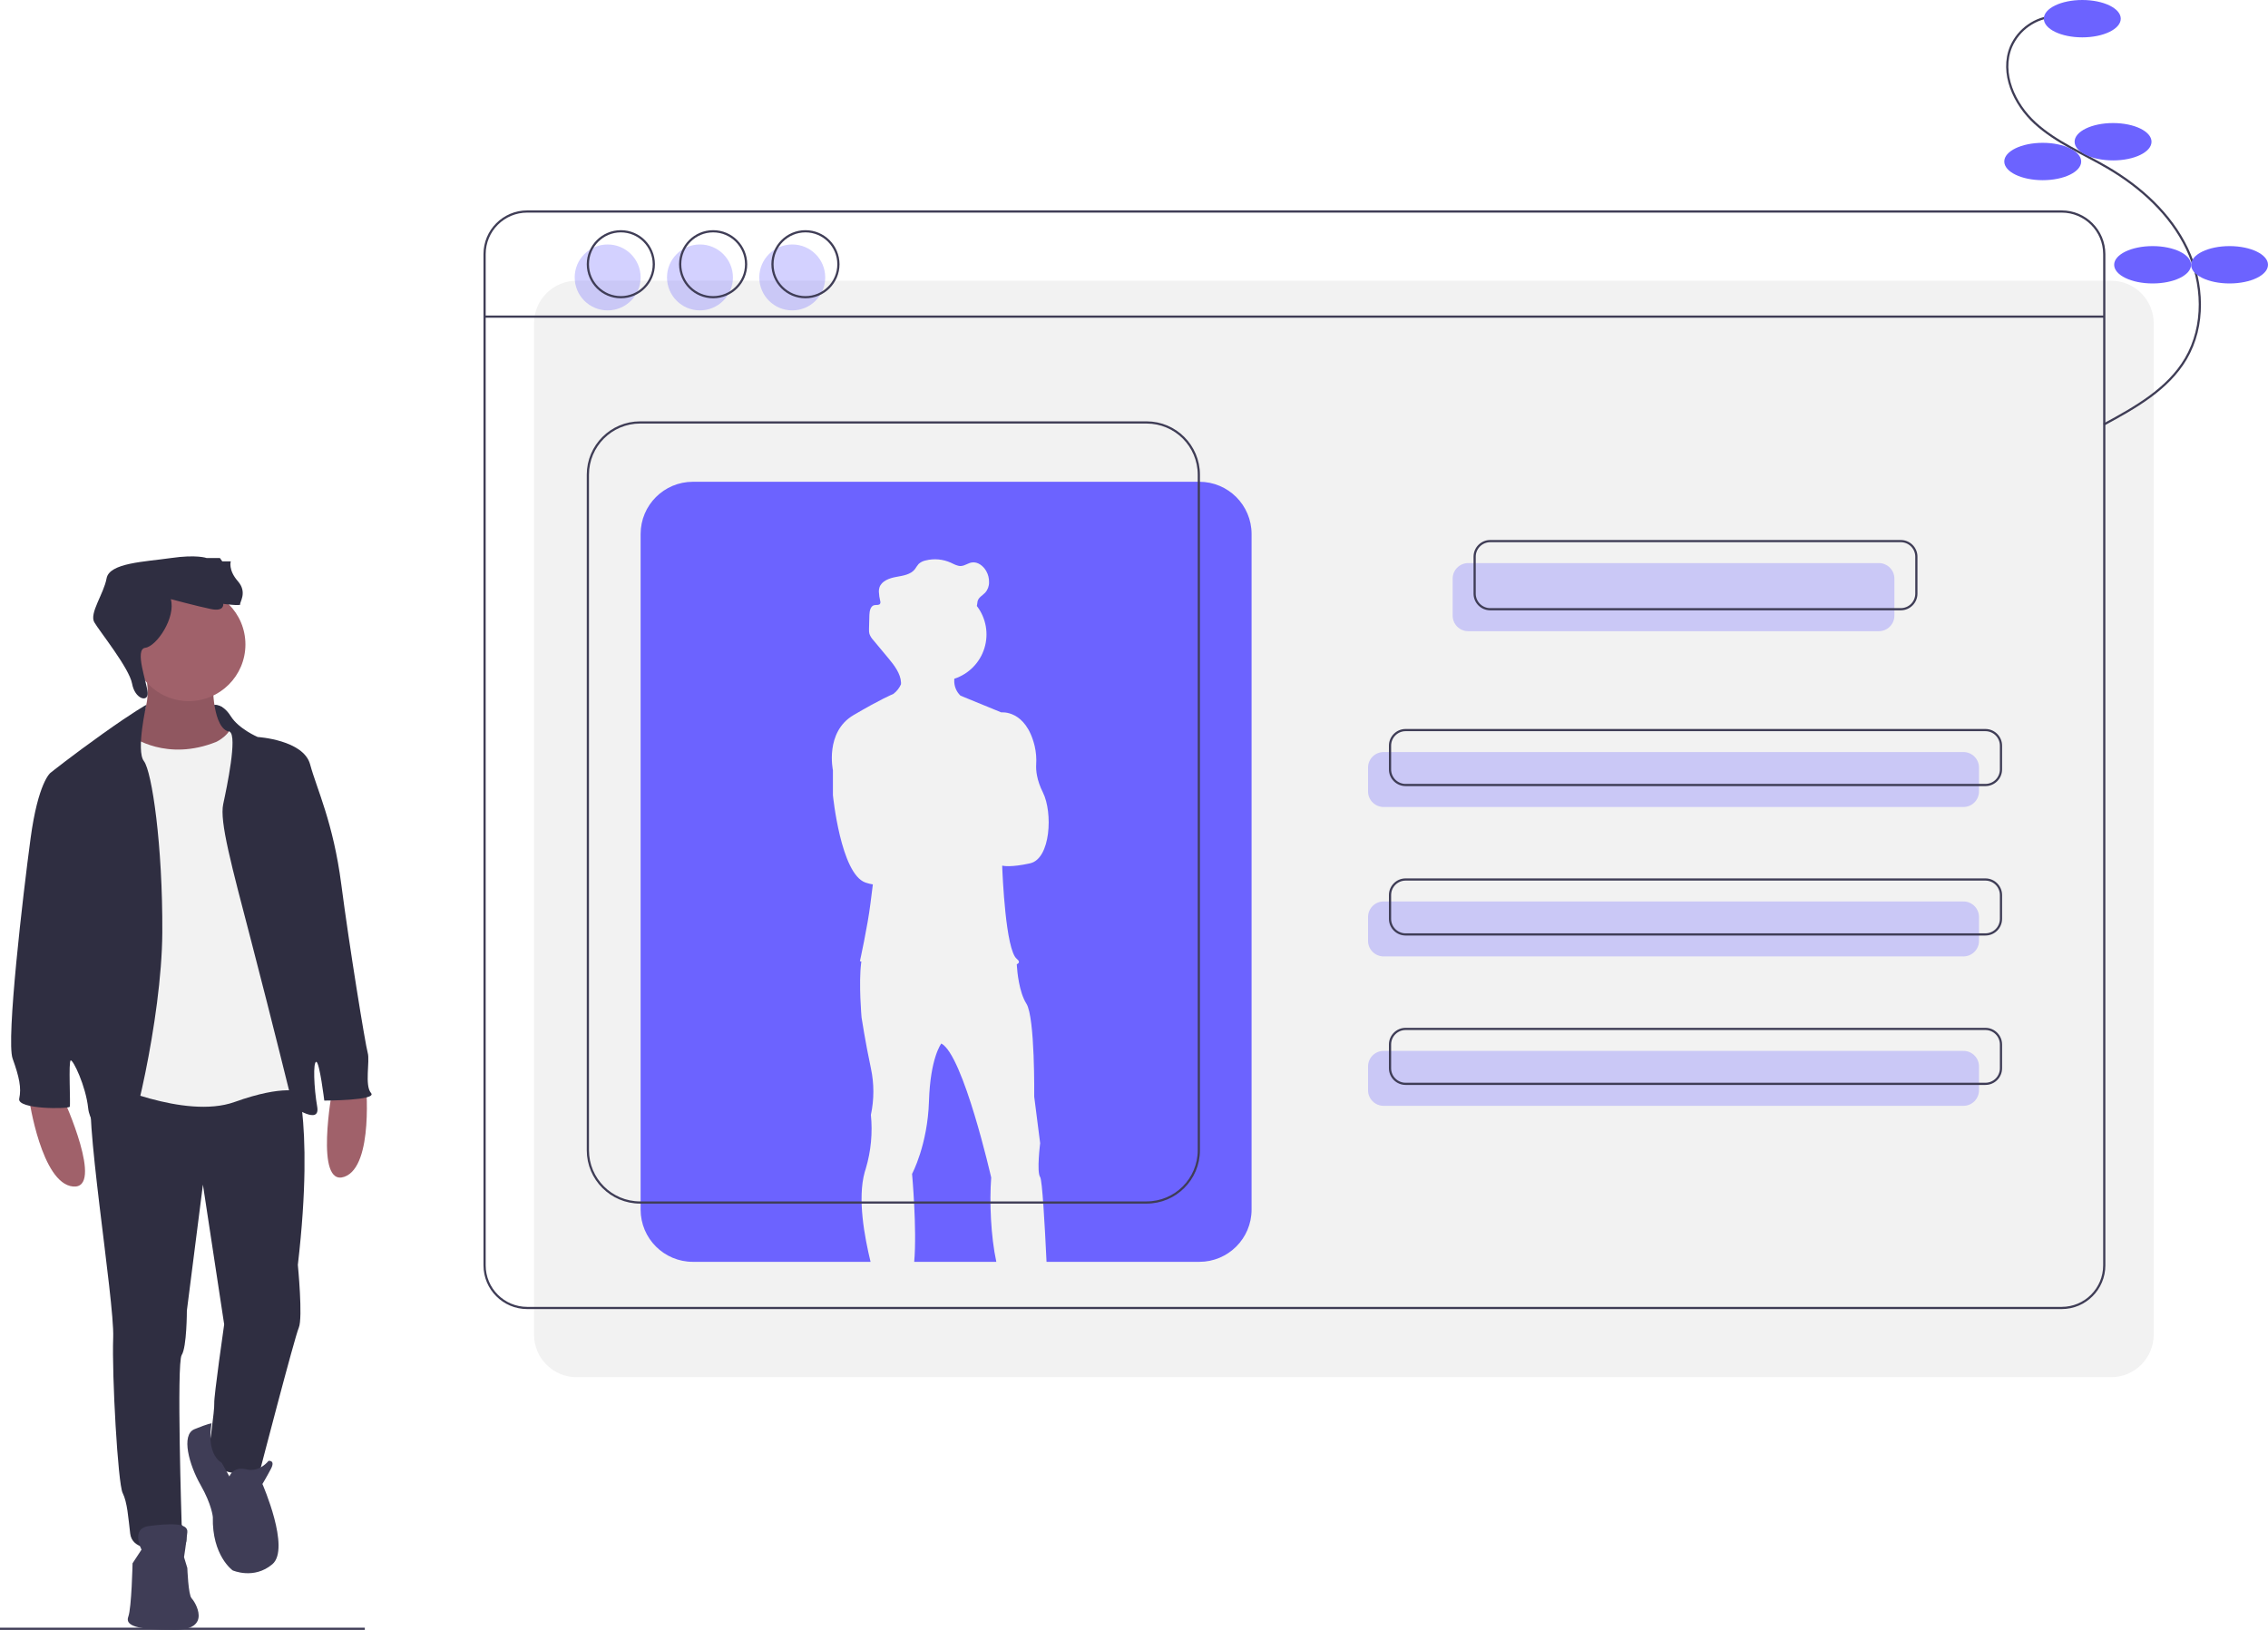
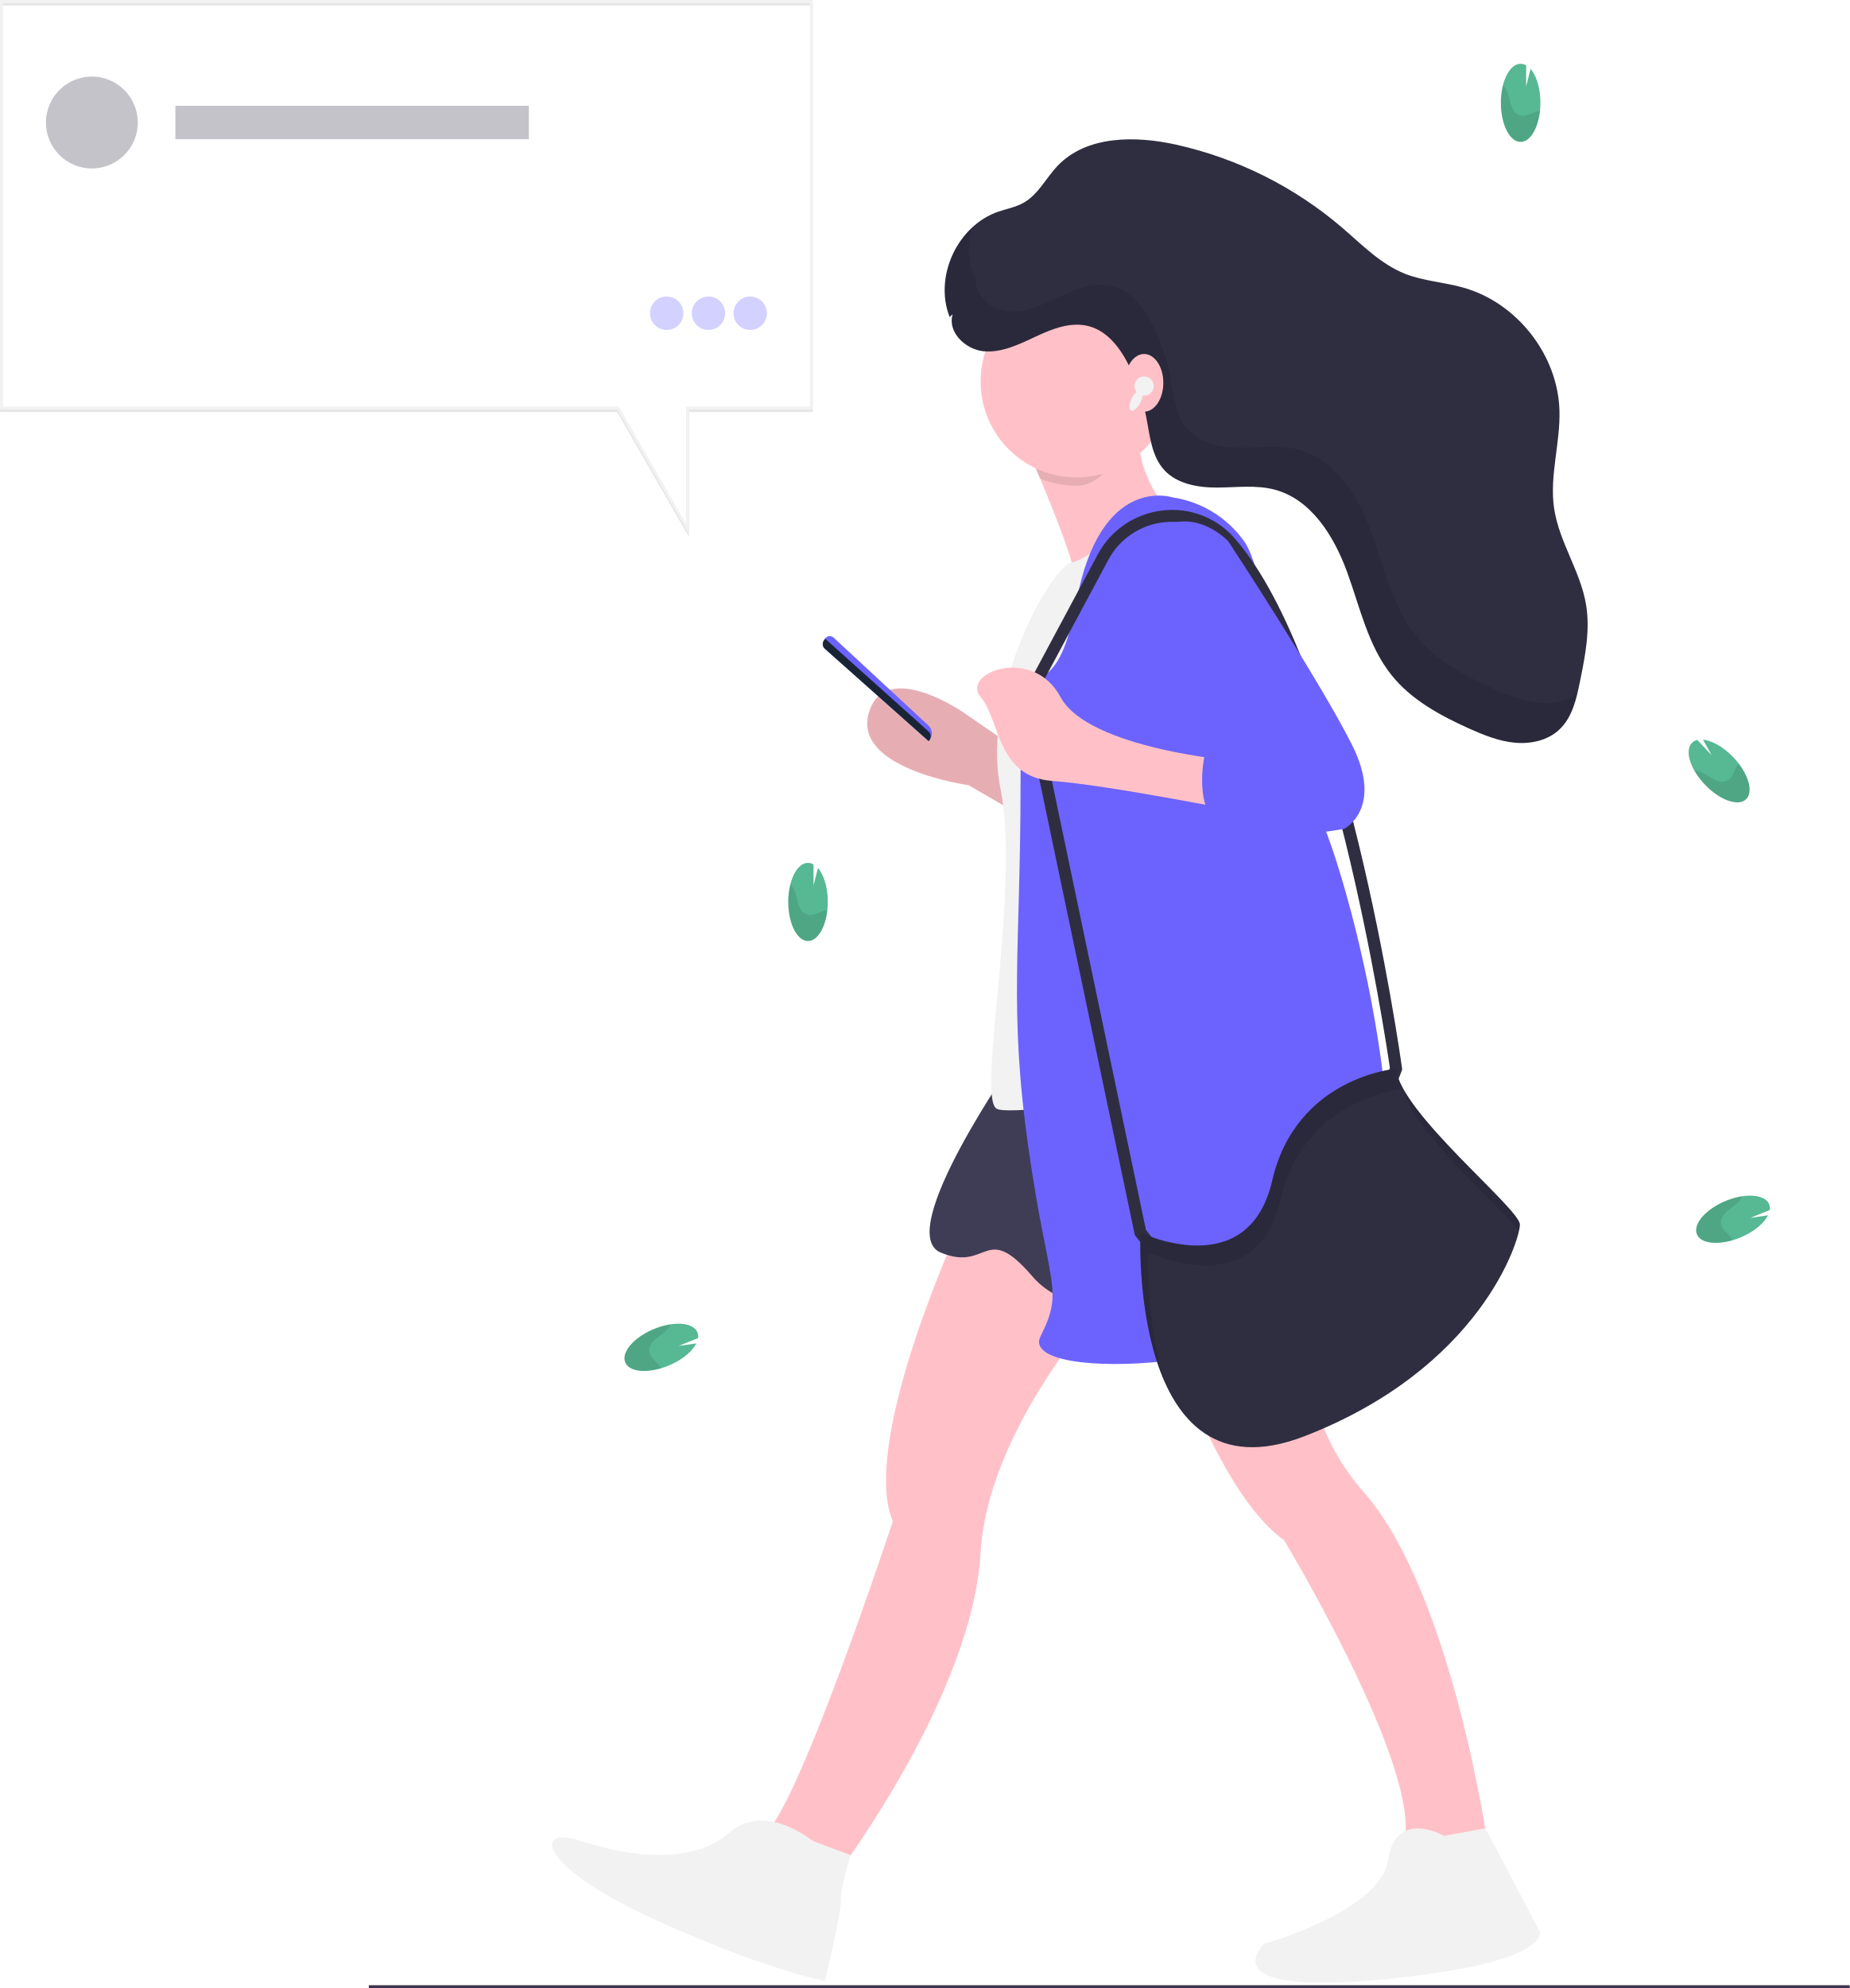
- <svg xmlns="http://www.w3.org/2000/svg" id="fe80fb2b-bcaf-407e-919b-306adc32f78b" data-name="Layer 1" width="1032" height="741.753" viewBox="0 0 1032 741.753">
-   <line y1="741.253" x2="166" y2="741.253" fill="none" stroke="#3f3d56" stroke-miterlimit="10" />
-   <rect x="243" y="127.753" width="737" height="499" rx="19.398" fill="#f2f2f2" />
-   <rect x="220.5" y="96.253" width="737" height="499" rx="19.398" fill="none" stroke="#3f3d56" stroke-miterlimit="10" />
-   <line x1="220.5" y1="144.093" x2="957.5" y2="144.093" fill="none" stroke="#3f3d56" stroke-miterlimit="10" />
-   <rect x="661" y="256.253" width="201" height="31" rx="7.093" fill="#6c63ff" opacity="0.3" />
-   <rect x="622.5" y="342.253" width="278" height="25" rx="7.093" fill="#6c63ff" opacity="0.3" />
-   <rect x="622.5" y="410.253" width="278" height="25" rx="7.093" fill="#6c63ff" opacity="0.3" />
-   <rect x="622.5" y="478.253" width="278" height="25" rx="7.093" fill="#6c63ff" opacity="0.3" />
-   <rect x="671" y="246.253" width="201" height="31" rx="7.093" fill="none" stroke="#3f3d56" stroke-miterlimit="10" />
-   <rect x="632.5" y="332.253" width="278" height="25" rx="7.093" fill="none" stroke="#3f3d56" stroke-miterlimit="10" />
-   <rect x="632.5" y="400.253" width="278" height="25" rx="7.093" fill="none" stroke="#3f3d56" stroke-miterlimit="10" />
-   <rect x="632.5" y="468.253" width="278" height="25" rx="7.093" fill="none" stroke="#3f3d56" stroke-miterlimit="10" />
-   <circle cx="276.5" cy="126.253" r="15" fill="#6c63ff" opacity="0.3" />
-   <circle cx="318.5" cy="126.253" r="15" fill="#6c63ff" opacity="0.3" />
-   <circle cx="360.5" cy="126.253" r="15" fill="#6c63ff" opacity="0.3" />
-   <circle cx="282.5" cy="120.253" r="15" fill="none" stroke="#3f3d56" stroke-miterlimit="10" />
-   <circle cx="324.5" cy="120.253" r="15" fill="none" stroke="#3f3d56" stroke-miterlimit="10" />
-   <circle cx="366.5" cy="120.253" r="15" fill="none" stroke="#3f3d56" stroke-miterlimit="10" />
-   <path d="M537.854,653.379c-2.511-11.568-3.177-27.369-2.333-38.36,0,0-12.698-55.786-22.69-60.991l-.003.003c-.153.197-5.002,6.554-5.617,26.224-.625,19.983-7.7,33.097-7.7,33.097s2.29,24.908.98,40.028Z" transform="translate(-84.5 -79.12639)" fill="#6c63ff" />
-   <path d="M630.228,298.379H399.772A23.772,23.772,0,0,0,376,322.151V629.607a23.772,23.772,0,0,0,23.772,23.772h80.855c-2.7-11.199-6.057-28.691-2.657-40.852l-.002-.008.002.005c.159-.568.327-1.127.516-1.67a63.497,63.497,0,0,0,2.292-24.354,50.609,50.609,0,0,0,0-21.232c-2.498-11.656-4.246-23.105-4.246-23.105s-1.377-15.402-.175-24.844c.027-.207.058-.404.087-.605-.424-.097-.662-.152-.662-.152s3.539-16.028,4.788-26.227c.295-2.408.683-5.46,1.103-8.715a20.94,20.94,0,0,1-3.393-.86c-11.24-3.955-14.779-39.758-14.779-39.758V429.656s-3.747-17.381,9.367-25.083c12.628-7.416,17.67-9.446,18.026-9.586.096-.069.19-.131.288-.207a11.061,11.061,0,0,0,3.29-4.234q.026-.429.012-.852c-.213-4.067-3.044-7.765-5.73-10.992q-3.437-4.129-6.873-8.257a8.072,8.072,0,0,1-1.77-2.865,6.604,6.604,0,0,1-.187-1.804q-.003-.337.004-.673.056-3.078.167-6.155c.064-1.792.516-4.054,2.271-4.422.913-.192,2.121.142,2.604-.656a1.565,1.565,0,0,0,.117-1.061c-.006.027-.007.054-.015.081-.006-.033-.012-.067-.018-.1a22.437,22.437,0,0,1-.651-4.386,5.842,5.842,0,0,1,.282-1.97c1.017-2.975,4.518-4.196,7.611-4.757,3.094-.561,6.567-1.044,8.508-3.517a26.951,26.951,0,0,1,1.689-2.374,6.63,6.63,0,0,1,3.166-1.597,17.498,17.498,0,0,1,11.506,1.021c1.496.683,3,1.602,4.641,1.498,1.705-.108,3.162-1.308,4.845-1.6,2.719-.472,5.319,1.566,6.659,3.978a9.851,9.851,0,0,1,1.233,5.023,6.912,6.912,0,0,1-1.764,4.741c-1.17,1.241-2.916,2.094-3.402,3.73-.198.666-.152,1.383-.327,2.055-.022.084-.057.162-.086.244.032.042.067.081.099.123a21.231,21.231,0,0,1-10.332,33.019c-.008.211-.016.421-.015.633a9.173,9.173,0,0,0,2.84,7.065l18.547,7.606s11.166-1.353,15.195,15.31a28.826,28.826,0,0,1,.69,8.457c-.146,2.513.195,6.936,3.057,12.66,4.579,9.159,3.539,30.182-5.828,32.264-8.872,1.972-12.324,1.143-12.664,1.05l-.02.368c.146,3.945,1.55,37.969,6.648,42.086,1.41,1.138,1.14,1.908-.016,2.426l.003.003s.009.219.031.612c.153,2.488.94,11.965,4.353,17.357,3.956,6.245,3.541,42.257,3.541,42.257l2.704,21.232s-1.664,13.114,0,15.402c.946,1.298,2.091,21.404,2.905,38.57h69.53A23.772,23.772,0,0,0,654,629.607V322.151A23.772,23.772,0,0,0,630.228,298.379Z" transform="translate(-84.5 -79.12639)" fill="#6c63ff" />
-   <rect x="267.5" y="192.253" width="278" height="355" rx="23.772" fill="none" stroke="#3f3d56" stroke-miterlimit="10" />
-   <path d="M185.324,400.757S176,398,174,401s2.727,24.748,2.727,24.748l20.546,1.249-7.17-18.107Z" transform="translate(-84.5 -79.12639)" fill="#2f2e41" />
-   <path d="M113.444,579.347s18.695,41.042,4.298,39.753-19.984-39.753-19.984-39.753Z" transform="translate(-84.5 -79.12639)" fill="#a0616a" />
-   <path d="M235.711,575.071s-8.201,44.348,5.455,39.611,9.764-43.409,9.764-43.409Z" transform="translate(-84.5 -79.12639)" fill="#a0616a" />
-   <path d="M181.347,390.466s-.215,20.629,7.736,21.703-4.513,12.033-4.513,12.033l-14.182,2.793L149.974,425.492l-9.025-11.604s15.901-7.521,9.025-30.943Z" transform="translate(-84.5 -79.12639)" fill="#a0616a" />
-   <path d="M181.347,390.466s-.215,20.629,7.736,21.703-4.513,12.033-4.513,12.033l-14.182,2.793L149.974,425.492l-9.025-11.604s15.901-7.521,9.025-30.943Z" transform="translate(-84.5 -79.12639)" opacity="0.1" />
-   <path d="M217.876,564.95s10.099,21.703,2.149,89.82c0,0,2.364,24.067.43,28.579s-17.835,65.754-17.835,65.754-20.414,4.513-23.207-9.025c0,0,2.793-19.339,2.579-22.348s4.513-35.885,4.513-35.885l-9.67-63.605-7.306,57.373s0,16.546-2.364,20.199,0,77.142,0,77.142,6.661,11.174-3.438,11.389-19.124-.215-19.984-7.306-1.289-14.182-3.438-18.48-4.942-53.505-4.298-70.696-14.182-105.507-9.455-114.747S217.876,564.95,217.876,564.95Z" transform="translate(-84.5 -79.12639)" fill="#2f2e41" />
-   <circle cx="85.888" cy="293.29" r="25.786" fill="#a0616a" />
-   <path d="M144.602,414.318s15.686,11.604,38.464,2.364c0,0,7.521-3.653,6.876-9.24s15.686,44.91,15.686,44.91l16.546,87.886-.86,35.885s-7.306-3.653-30.083,4.513-59.952-9.24-59.952-9.24l1.289-92.184,1.289-53.72,3.438-11.818S139.015,410.45,144.602,414.318Z" transform="translate(-84.5 -79.12639)" fill="#f2f2f2" />
-   <path d="M182.063,399.893s3.796-.617,7.449,5.185,12.248,9.455,12.248,9.455,20.843,1.289,23.852,12.463,10.529,26.43,14.182,54.58,10.959,73.06,12.033,76.713-1.504,14.827,1.504,18.265-21.273,3.438-21.273,3.438-2.149-17.62-3.653-17.62-1.074,11.818.43,20.414-10.959,0-10.959,0-9.67-39.323-18.91-74.779S184.355,452.997,186.074,445.046s6.446-30.728,3.008-32.877S182.063,399.893,182.063,399.893Z" transform="translate(-84.5 -79.12639)" fill="#2f2e41" />
-   <path d="M151.076,399.874s-5.614,3.055-19.796,13.155-23.852,17.835-23.852,17.835-5.587,4.298-9.025,29.868S87.229,552.487,90.237,560.867s4.083,13.323,3.008,18.265,22.563,4.727,22.992,3.653-.645-20.629.43-21.058,6.876,11.604,7.951,21.703,13.538,18.05,16.331,18.05,17.191-58.233,17.405-97.986-4.727-73.275-8.38-78.002S151.076,399.874,151.076,399.874Z" transform="translate(-84.5 -79.12639)" fill="#2f2e41" />
-   <path d="M188.867,751.037s1.719-4.727,7.736-3.223,10.099-3.868,10.099-3.868,3.223-.43,1.074,3.653-3.868,6.876-3.868,6.876,12.893,29.439,4.513,36.53-18.05,2.793-18.05,2.793-9.455-6.661-9.025-24.282c0,0-.43-5.587-5.587-14.612s-9.025-22.777-2.793-25.356,7.835-2.674,7.835-2.674-2.916,13.337,4.616,17.998Z" transform="translate(-84.5 -79.12639)" fill="#3f3d56" />
-   <path d="M148.9,784.344s-5.157-9.67,3.438-10.744,17.835-1.719,17.405,2.793-1.504,11.389-1.504,11.389l1.504,4.942s.43,12.248,1.934,13.752,9.67,14.397-7.736,14.397-22.563-1.934-21.058-6.017,1.934-24.282,1.934-24.282Z" transform="translate(-84.5 -79.12639)" fill="#3f3d56" />
-   <path d="M162.222,351.788s12.033,3.223,18.265,4.513,5.587-2.364,5.587-2.364,8.165,1.074,7.736.215,3.438-5.372-1.074-10.529-3.223-9.025-3.223-9.025h-3.868l-1.074-1.504h-6.017s-4.513-1.719-16.331,0-27.935,2.149-29.224,9.24-7.951,15.901-5.587,19.984,15.901,20.843,17.191,27.935,7.309,8.667,7.093,4.226-6.233-19.912-1.076-20.557S164.586,360.168,162.222,351.788Z" transform="translate(-84.5 -79.12639)" fill="#2f2e41" />
-   <path d="M1019.381,86.584a22.982,22.982,0,0,0-19.81,13.851c-4.954,11.974,1.424,26.039,10.999,34.77s21.874,13.722,33.048,20.282c15.01,8.811,28.497,21.043,36.007,36.744s8.309,35.15-.519,50.15c-8.194,13.922-23.093,22.255-37.302,29.94" transform="translate(-84.5 -79.12639)" fill="none" stroke="#3f3d56" stroke-miterlimit="10" />
-   <ellipse cx="947.5" cy="8.5" rx="17.5" ry="8.5" fill="#6c63ff" />
-   <ellipse cx="961.5" cy="64.5" rx="17.5" ry="8.5" fill="#6c63ff" />
-   <ellipse cx="929.5" cy="73.5" rx="17.5" ry="8.5" fill="#6c63ff" />
-   <ellipse cx="979.5" cy="120.5" rx="17.5" ry="8.5" fill="#6c63ff" />
-   <ellipse cx="1014.5" cy="120.5" rx="17.5" ry="8.5" fill="#6c63ff" />
+ <svg xmlns="http://www.w3.org/2000/svg" id="a955b1b5-7189-4d9c-b072-7fc1ece21ff7" data-name="Layer 1" width="664.5" height="714" viewBox="0 0 664.5 714">
+   <rect x="132.5" y="713" width="532" height="1" fill="#3c354c" />
+   <path d="M565.12,416.23c-.12-5-1.52-9.19-3.53-11.5L560,411l0-7.53a3.82,3.82,0,0,0-2.33-.55c-3.91.36-6.93,6.93-6.75,14.67s3.5,13.73,7.41,13.37S565.3,424,565.12,416.23Z" transform="translate(-267.75 -93)" fill="#57b894" />
+   <path d="M564.17,420c-1.64.36-3.23,1.37-4.87,1.57s-3.44-.58-4.47-3.11c-.56-1.36-.84-3.08-1.31-4.57a9.29,9.29,0,0,0-1.79-3.32,25.86,25.86,0,0,0-.76,7c.18,7.74,3.5,13.72,7.41,13.36,3.28-.3,5.93-5,6.59-11.06A7,7,0,0,0,564.17,420Z" transform="translate(-267.75 -93)" opacity="0.1" />
+   <path d="M890,364.54c-3.5-3.51-7.43-5.61-10.48-5.9l3.13,5.6-5.15-5.49a3.87,3.87,0,0,0-2.07,1.2c-2.59,3-.25,9.8,5.22,15.29s12,7.54,14.58,4.58S895.44,370,890,364.54Z" transform="translate(-267.75 -93)" fill="#57b894" />
+   <path d="M891.86,367.91c-.94,1.38-1.4,3.21-2.45,4.48s-2.89,1.95-5.38.84c-1.35-.6-2.74-1.66-4.1-2.41a9.28,9.28,0,0,0-3.59-1.19,26.05,26.05,0,0,0,4.28,5.61c5.47,5.49,12,7.54,14.58,4.58,2.16-2.48.86-7.69-2.84-12.55A5.23,5.23,0,0,0,891.86,367.91Z" transform="translate(-267.75 -93)" opacity="0.1" />
+   <path d="M632.93,385,615.71,375s-41.62-5.74-35.88-25.83,34.45,0,34.45,0L632.93,362Z" transform="translate(-267.75 -93)" fill="#ffc1c7" />
+   <path d="M632.93,385,615.71,375s-41.62-5.74-35.88-25.83,34.45,0,34.45,0L632.93,362Z" transform="translate(-267.75 -93)" opacity="0.1" />
+   <path d="M696.07,283.11s-41.61,30.14-41.61,20.09c0-6-7.26-24.53-13.06-38.32-3.84-9.14-7-16.21-7-16.21l43-11.48a50.21,50.21,0,0,0,.48,21A40.48,40.48,0,0,0,696.07,283.11Z" transform="translate(-267.75 -93)" fill="#ffc1c7" />
+   <path d="M610,538.94s-33,73.19-21.53,100.45c0,0-35.87,109.07-47.35,113.37s28.7,11.48,28.7,11.48S617.15,701.1,620,650.87,674.55,549,674.55,549Z" transform="translate(-267.75 -93)" fill="#ffc1c7" />
+   <path d="M686,568.68s18.65,60.28,43.05,77.5c0,0,50.23,83.23,43,109.06,0,0,28.7,4.31,30.14,0,0,0-12.92-90.41-44.49-126.28S740.56,550,740.56,550Z" transform="translate(-267.75 -93)" fill="#ffc1c7" />
+   <path d="M559.74,754.2s-17.22-14.35-30.13-2.87-35.88,8.61-53.1,2.87-15.78,8.61,24.4,27.26,63.14,23,63.14,23,5.74-23,5.74-28.7,3.57-16.47,3.57-16.47Z" transform="translate(-267.75 -93)" fill="#f2f2f2" />
+   <path d="M786.48,752.37s-17.22-10-20.09,8.61-44.49,30.14-44.49,30.14S701.81,809.77,763.52,804s57.4-17.22,57.4-17.22l-19.54-37.14Z" transform="translate(-267.75 -93)" fill="#f2f2f2" />
+   <path d="M632.93,472.54s-44.49,63.14-27.27,70.31,15.79-11.48,33,8.61,61.71,10,67.45,5.74,20.09-23,31.57-21.52S719,462.49,719,462.49Z" transform="translate(-267.75 -93)" fill="#3f3d56" />
+   <path d="M674,252c-6.14,5.73-10.48,15.45-19.54,15.45a34.21,34.21,0,0,1-13.06-2.57c-3.84-9.14-7-16.21-7-16.21l43-11.48C676,245.41,672.53,246.16,674,252Z" transform="translate(-267.75 -93)" opacity="0.1" />
+   <circle cx="386.71" cy="137.01" r="34.44" fill="#ffc1c7" />
+   <path d="M674.55,278.81s-14.88,15.1-21.79,16.16S620,340.51,627.19,376.39s-8.61,110.5-1.43,114.8,122-15.78,122-15.78Z" transform="translate(-267.75 -93)" fill="#f2f2f2" />
+   <path d="M688.9,271.63s-25.83-8.61-34.44,37.31-20.09,7.18-20.09,66-4.31,80.37,2.87,130.59,12.91,50.23,4.3,67.45,91.84,12.92,116.24-20.09-7.18-156.42-20.09-175.08-12.92-76.05-23-90.4A38.51,38.51,0,0,0,688.9,271.63Z" transform="translate(-267.75 -93)" fill="#6c63ff" />
+   <path d="M688.13,552.52l-12.71-15.9L634.85,343l27.27-50.9a30.2,30.2,0,0,1,23.18-15.75,29.62,29.62,0,0,1,26,10c39.47,44.94,59.28,184.29,60.1,190.2l.08.56-4,10.41-21,47.07Zm-8.71-17.78,10.24,12.8L743.3,531l20.16-45.18,3.59-9.27c-1.42-9.78-21.59-144.83-59-187.41a25.84,25.84,0,0,0-42.15,4.94l-26.52,49.53Z" transform="translate(-267.75 -93)" fill="#2f2e41" />
+   <path d="M601.36,359.17h0L564.07,326a2.25,2.25,0,0,1-.37-2.92l.46-.7h0a2,2,0,0,1,3.07-.36l34,31.5A3.9,3.9,0,0,1,601.36,359.17Z" transform="translate(-267.75 -93)" fill="#6c63ff" />
+   <path d="M601.36,359.17h0L564.07,326a2.25,2.25,0,0,1-.37-2.92l.46-.7,37.11,33.28A2.41,2.41,0,0,1,601.36,359.17Z" transform="translate(-267.75 -93)" fill="#192534" />
+   <path d="M711.86,366.34s-53.1-4.3-63.14-23-35.88-8.61-28.7,0,5.74,28.7,25.83,30.14S716.16,385,716.16,385Z" transform="translate(-267.75 -93)" fill="#ffc1c7" />
+   <path d="M769.26,476.84s-35.88,2.87-44.49,40.18-47.35,18.66-47.35,18.66-4.31,97.58,58.83,73.19,77.5-70.32,77.5-76.06S770.7,492.63,769.26,476.84Z" transform="translate(-267.75 -93)" fill="#2f2e41" />
+   <path d="M680.29,542.85S719,561.51,727.64,524.2c8.2-35.54,41.11-39.83,44.23-40.16a19.21,19.21,0,0,1-2.61-7.2s-35.88,2.87-44.49,40.18-47.35,18.66-47.35,18.66-1.4,31.85,9.17,54.61C679.16,568.56,680.29,542.85,680.29,542.85Z" transform="translate(-267.75 -93)" opacity="0.1" />
+   <path d="M813.44,535a12,12,0,0,0,.31-2.16c0-4.91-31.51-30.84-41.51-48.11C774.36,498.07,803.64,523.52,813.44,535Z" transform="translate(-267.75 -93)" opacity="0.1" />
+   <path d="M610,205.85c-2,6.28,4.47,12.63,11,13.29s12.86-2.47,18.84-5.27,12.66-5.42,19.05-3.72c7,1.85,11.66,8.36,14.77,14.86a74.12,74.12,0,0,1,5.89,17.88c1.28,6.62,1.87,13.9,6.42,18.9s12.1,6.35,19,6.32,13.88-1,20.53.7c13.2,3.44,21.37,16.59,26.08,29.36s7.54,26.68,16.07,37.31c7.11,8.88,17.48,14.51,27.87,19.18,5.24,2.35,10.67,4.54,16.39,5.08s11.86-.79,16-4.71c4.67-4.38,6.17-11.06,7.44-17.32,1.85-9.08,3.7-18.41,2.17-27.56-2-12-9.71-22.55-11.48-34.6-1.72-11.72,2.33-23.55,1.92-35.39-.69-19.82-15.28-38.4-34.41-43.83-7-2-14.35-2.36-21.07-5-8.76-3.49-15.51-10.51-22.67-16.64a137.89,137.89,0,0,0-59.51-29.73c-14.74-3.27-32.18-3.32-42.6,7.57-4.23,4.43-7,10.42-12.4,13.38-2.77,1.53-5.95,2.08-8.93,3.11-14.72,5.06-23.18,23.4-17.47,37.84" transform="translate(-267.75 -93)" fill="#2f2e41" />
+   <path d="M820.57,345.39c-5.72-.54-11.15-2.73-16.39-5.08-10.39-4.67-20.75-10.3-27.87-19.18-8.53-10.63-11.37-24.53-16.07-37.31s-12.88-25.92-26.08-29.36c-6.65-1.74-13.66-.73-20.53-.7s-14.35-1.24-19-6.32-5.14-12.28-6.42-18.9a74,74,0,0,0-5.89-17.88c-3.11-6.5-7.79-13-14.77-14.86-6.39-1.7-13.07.92-19.05,3.72s-12.26,5.93-18.84,5.27-13-7-11-13.29l-1,1a27.7,27.7,0,0,1-.68-17.67c-8.47,7.95-12.26,21.1-7.94,32l1-1c-2,6.28,4.47,12.63,11,13.29s12.86-2.47,18.84-5.27,12.66-5.42,19.05-3.72c7,1.85,11.66,8.36,14.77,14.86a74.12,74.12,0,0,1,5.89,17.88c1.28,6.62,1.87,13.9,6.42,18.9s12.1,6.35,19,6.32,13.88-1,20.53.7c13.2,3.44,21.37,16.59,26.08,29.36s7.54,26.68,16.07,37.31c7.11,8.88,17.48,14.51,27.87,19.18,5.24,2.35,10.67,4.54,16.39,5.08s11.86-.79,16-4.71c3.52-3.3,5.24-7.92,6.42-12.68A21.88,21.88,0,0,1,820.57,345.39Z" transform="translate(-267.75 -93)" opacity="0.1" />
+   <path d="M674.55,291.72s-4.31,31.57,11.48,38.75S713.29,362,713.29,362l-12.91,2.87s-4.31,20.09,7.17,25.83,43.05,0,43.05,0,14.36-7.18,2.87-30.14S709,287.42,709,287.42,691.77,268.76,674.55,291.72Z" transform="translate(-267.75 -93)" fill="#6c63ff" />
+   <ellipse cx="411" cy="137.5" rx="6.91" ry="10.36" fill="#ffc1c7" />
+   <circle cx="411" cy="138.65" r="3.45" fill="#f2f2f2" />
+   <ellipse cx="675.87" cy="236.83" rx="4.03" ry="1.73" transform="translate(-107.14 641.22) rotate(-63.3)" fill="#f2f2f2" />
+   <path d="M821.12,129.23c-.12-4.95-1.52-9.19-3.53-11.5L816,124l0-7.53a3.82,3.82,0,0,0-2.33-.55c-3.91.36-6.93,6.93-6.75,14.67s3.5,13.73,7.41,13.37S821.3,137,821.12,129.23Z" transform="translate(-267.75 -93)" fill="#57b894" />
+   <path d="M820.17,133c-1.64.36-3.23,1.37-4.87,1.57s-3.44-.58-4.47-3.11c-.56-1.36-.84-3.08-1.31-4.57a9.29,9.29,0,0,0-1.79-3.32,25.86,25.86,0,0,0-.76,7c.18,7.74,3.5,13.72,7.41,13.36,3.28-.3,5.93-5,6.59-11.06A7,7,0,0,0,820.17,133Z" transform="translate(-267.75 -93)" opacity="0.1" />
+   <path d="M893.62,537.17c4.53-2,7.9-4.93,9.26-7.68l-6.35.92,7-2.84a3.87,3.87,0,0,0-.38-2.36c-1.83-3.47-9.06-3.74-16.14-.6s-11.34,8.49-9.51,12S886.53,540.31,893.62,537.17Z" transform="translate(-267.75 -93)" fill="#57b894" />
+   <path d="M889.8,537.72c-1-1.37-2.5-2.45-3.31-3.89s-.79-3.4,1.15-5.32c1-1,2.52-2,3.71-3a9.14,9.14,0,0,0,2.39-2.92,26.11,26.11,0,0,0-6.76,2c-7.08,3.14-11.34,8.49-9.51,12,1.54,2.91,6.88,3.57,12.74,1.85A7.1,7.1,0,0,0,889.8,537.72Z" transform="translate(-267.75 -93)" opacity="0.1" />
+   <path d="M508.62,583.17c4.53-2,7.9-4.93,9.26-7.68l-6.35.92,7-2.84a3.87,3.87,0,0,0-.38-2.36c-1.83-3.47-9.06-3.74-16.14-.6s-11.34,8.49-9.51,12S501.53,586.31,508.62,583.17Z" transform="translate(-267.75 -93)" fill="#57b894" />
+   <path d="M504.8,583.72c-1-1.37-2.5-2.45-3.31-3.89s-.79-3.4,1.15-5.32c1-1,2.52-2,3.71-3a9.14,9.14,0,0,0,2.39-2.92,26.11,26.11,0,0,0-6.76,2c-7.08,3.14-11.34,8.49-9.51,12,1.54,2.91,6.88,3.57,12.74,1.85A7.1,7.1,0,0,0,504.8,583.72Z" transform="translate(-267.75 -93)" opacity="0.1" />
+   <rect x="63" y="38" width="127" height="12" fill="#3c354c" opacity="0.3" />
+   <path d="M515.25,285.87,489.47,241H267.75V94h292V241h-44.5ZM268.75,240h221.3l24.2,42.13V240h44.5V95h-290Z" transform="translate(-267.75 -93)" opacity="0.1" />
+   <path d="M515.25,284.87,489.47,240H267.75V93h292V240h-44.5ZM268.75,239h221.3l24.2,42.13V239h44.5V94h-290Z" transform="translate(-267.75 -93)" fill="#f2f2f2" />
+   <circle cx="33" cy="44" r="16.5" fill="#3c354c" opacity="0.3" />
+   <circle cx="239.5" cy="112.5" r="6" fill="#6c63ff" opacity="0.3" />
+   <circle cx="254.5" cy="112.5" r="6" fill="#6c63ff" opacity="0.3" />
+   <circle cx="269.5" cy="112.5" r="6" fill="#6c63ff" opacity="0.3" />
</svg>
